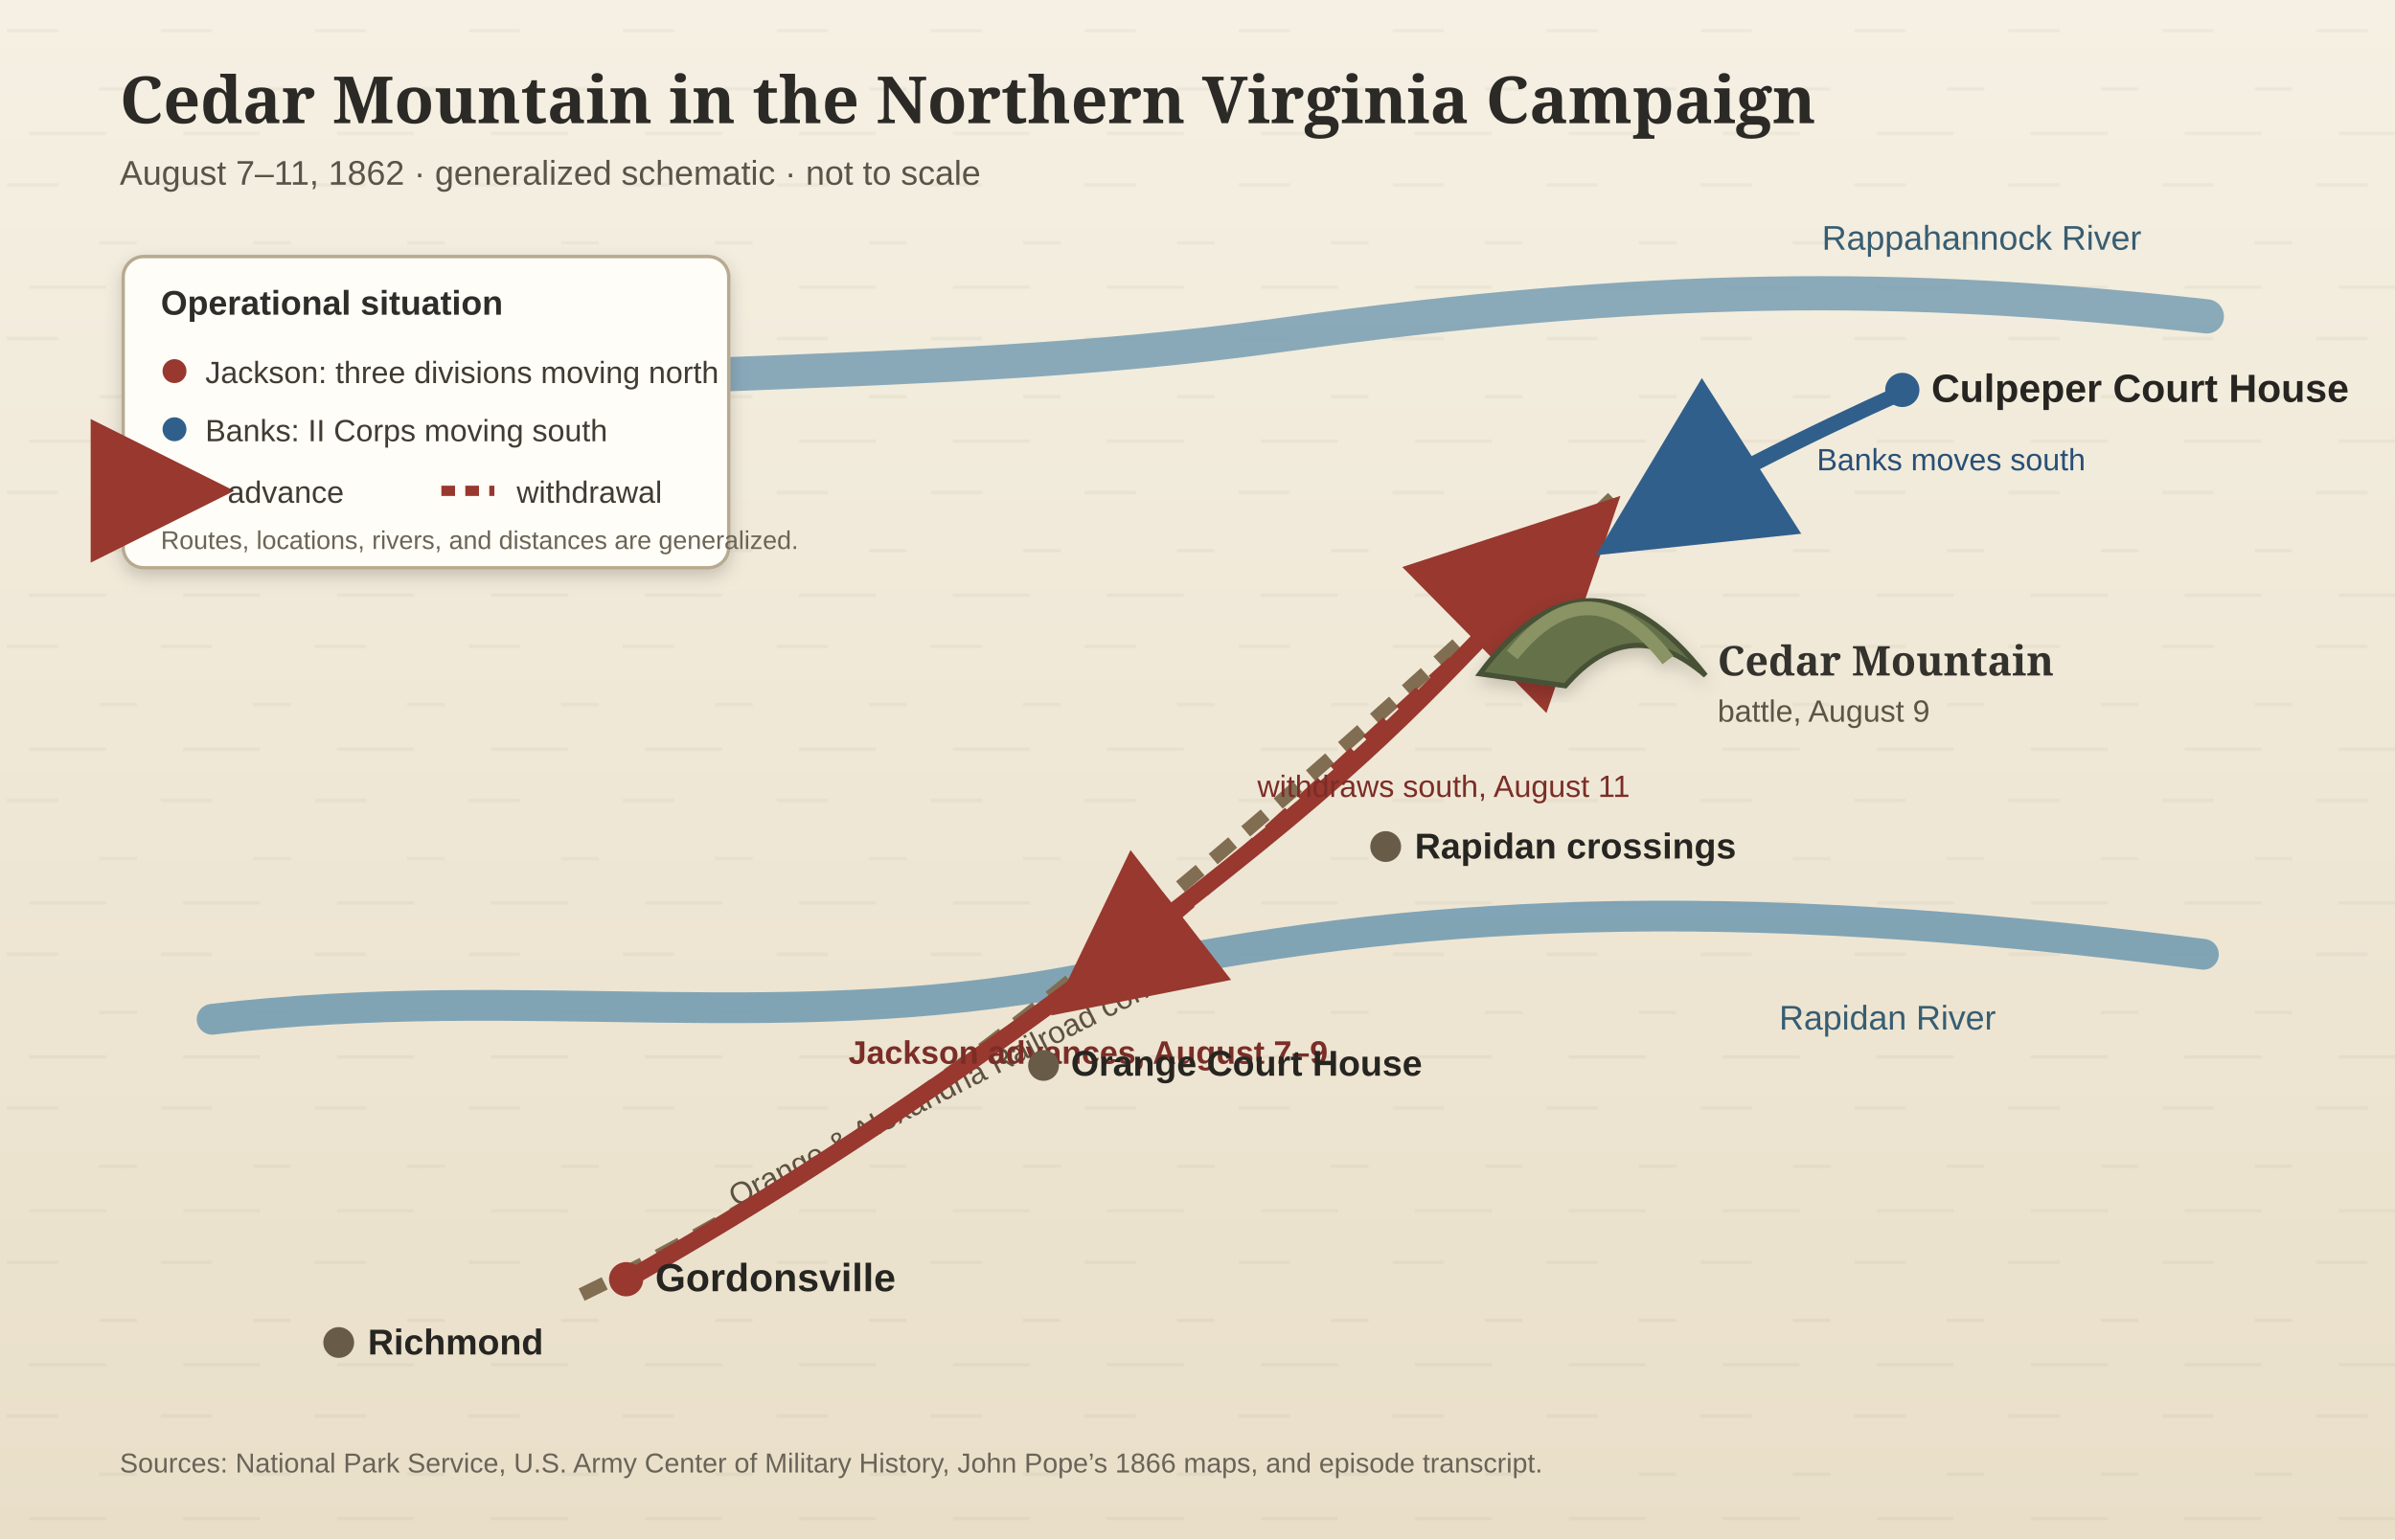
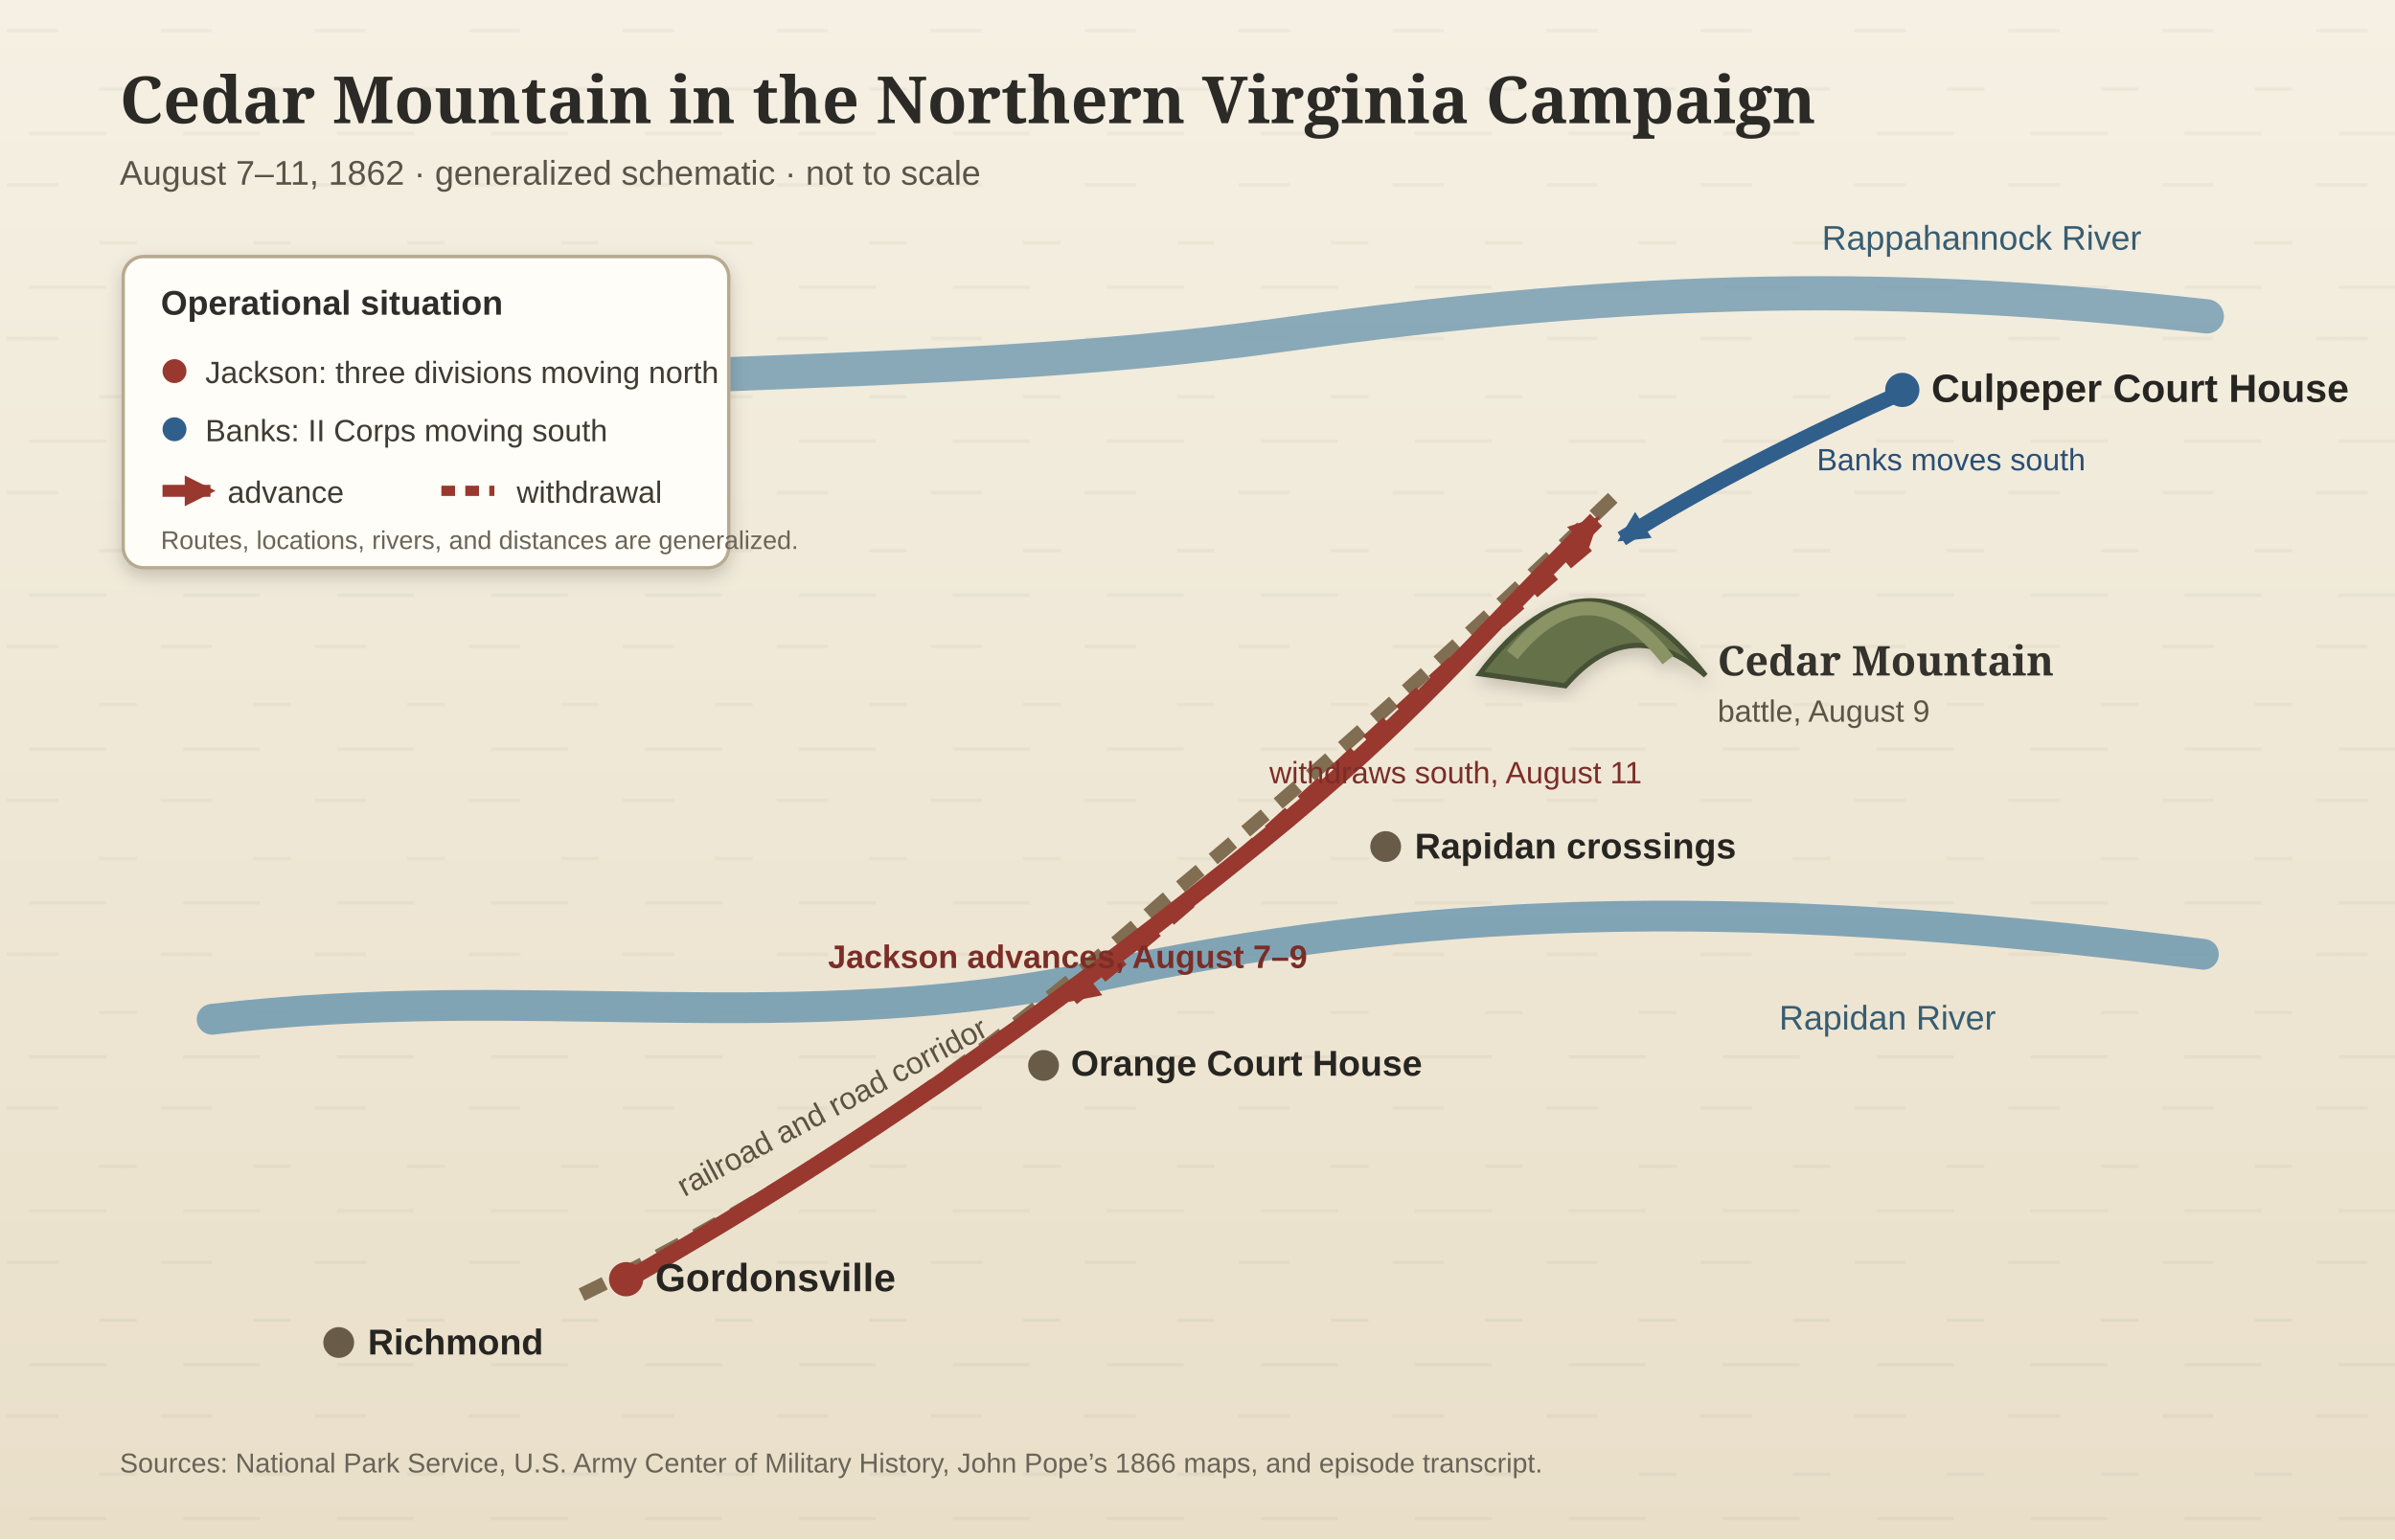
<svg xmlns="http://www.w3.org/2000/svg" width="1400" height="900" viewBox="0 0 1400 900" role="img" aria-labelledby="title desc">
  <defs>
    <linearGradient id="paper" x1="0" y1="0" x2="0" y2="1">
      <stop stop-color="#f5f0e3" />
      <stop offset="1" stop-color="#e9dfc9" />
    </linearGradient>
    <pattern id="grain" width="90" height="90" patternUnits="userSpaceOnUse">
      <path d="M4 18h30M58 52h22M17 78h45" stroke="#7e725d" stroke-opacity=".07" stroke-width="2" />
    </pattern>
-     <marker id="redArrow" markerWidth="12" markerHeight="12" refX="10" refY="6" orient="auto">
-       <path d="M0 0l12 6-12 6z" fill="#98382f" />
+     <marker id="redArrow" markerWidth="18" markerHeight="18" refX="15" refY="9" orient="auto" markerUnits="userSpaceOnUse" viewBox="0 0 18 18">
+       <path d="M0 0l18 9-18 9z" fill="#98382f" />
    </marker>
-     <marker id="blueArrow" markerWidth="12" markerHeight="12" refX="10" refY="6" orient="auto">
-       <path d="M0 0l12 6-12 6z" fill="#315f8c" />
+     <marker id="blueArrow" markerWidth="18" markerHeight="18" refX="15" refY="9" orient="auto" markerUnits="userSpaceOnUse" viewBox="0 0 18 18">
+       <path d="M0 0l18 9-18 9z" fill="#315f8c" />
    </marker>
    <filter id="shadow" x="-20%" y="-20%" width="140%" height="140%">
      <feDropShadow dx="0" dy="4" stdDeviation="5" flood-opacity=".18" />
    </filter>
  </defs>
  <rect width="1400" height="900" fill="url(#paper)" />
  <rect width="1400" height="900" fill="url(#grain)" />
  <text x="70" y="72" font-family="Georgia,serif" font-size="38" font-weight="700" fill="#2c2a26">Cedar Mountain in the Northern Virginia Campaign</text>
  <text x="70" y="108" font-family="Arial,sans-serif" font-size="20" fill="#595448">August 7–11, 1862 · generalized schematic · not to scale</text>
  <path d="M108 245 C330 210 532 226 748 196 S1110 165 1290 185" fill="none" stroke="#6f99b0" stroke-width="20" stroke-linecap="round" opacity=".8" />
  <path d="M124 596 C310 574 465 608 645 570 S1005 522 1288 558" fill="none" stroke="#6f99b0" stroke-width="18" stroke-linecap="round" opacity=".85" />
  <text x="1065" y="146" font-family="Arial,sans-serif" font-size="20" fill="#375d72">Rappahannock River</text>
  <text x="1040" y="602" font-family="Arial,sans-serif" font-size="20" fill="#375d72">Rapidan River</text>
  <path d="M340 757 Q520 670 681 526 Q820 410 947 287" fill="none" stroke="#816d51" stroke-width="8" stroke-dasharray="15 10" />
-   <text x="430" y="706" transform="rotate(-27 430 706)" font-family="Arial,sans-serif" font-size="18" fill="#5d513f">Orange &amp; Alexandria Railroad corridor</text>
+   <text x="400" y="700" transform="rotate(-28 400 700)" font-family="Arial,sans-serif" font-size="18" fill="#5d513f">railroad and road corridor</text>
  <path d="M367 748 C515 664 640 571 735 494 S856 380 933 304" fill="none" stroke="#98382f" stroke-width="10" marker-end="url(#redArrow)" />
  <path d="M928 319 C820 409 729 505 627 584" fill="none" stroke="#98382f" stroke-width="8" stroke-dasharray="16 10" marker-end="url(#redArrow)" />
-   <text x="496" y="622" font-family="Arial,sans-serif" font-size="19" font-weight="700" fill="#7b2d27">Jackson advances, August 7–9</text>
-   <text x="735" y="466" font-family="Arial,sans-serif" font-size="18" fill="#7b2d27">withdraws south, August 11</text>
+   <text x="484" y="566" font-family="Arial,sans-serif" font-size="19" font-weight="700" fill="#7b2d27">Jackson advances, August 7–9</text>
+   <text x="742" y="458" font-family="Arial,sans-serif" font-size="18" fill="#7b2d27">withdraws south, August 11</text>
  <path d="M1115 228 C1055 255 995 285 948 315" fill="none" stroke="#315f8c" stroke-width="9" marker-end="url(#blueArrow)" />
  <text x="1062" y="275" font-family="Arial,sans-serif" font-size="18" fill="#294f77">Banks moves south</text>
  <g filter="url(#shadow)">
    <path d="M865 394 Q929 308 997 395 Q953 357 915 401Z" fill="#65714a" stroke="#465136" stroke-width="3" />
    <path d="M884 383 Q929 327 975 386" fill="none" stroke="#899363" stroke-width="8" />
  </g>
  <text x="1004" y="395" font-family="Georgia,serif" font-size="24" font-weight="700" fill="#34322d">Cedar Mountain</text>
  <text x="1004" y="422" font-family="Arial,sans-serif" font-size="18" fill="#5c5547">battle, August 9</text>
  <g font-family="Arial,sans-serif" fill="#262521">
    <circle cx="1112" cy="228" r="10" fill="#315f8c" />
    <text x="1129" y="235" font-size="23" font-weight="700">Culpeper Court House</text>
    <circle cx="810" cy="495" r="9" fill="#685c49" />
    <text x="827" y="502" font-size="21" font-weight="700">Rapidan crossings</text>
    <circle cx="610" cy="623" r="9" fill="#685c49" />
    <text x="626" y="629" font-size="21" font-weight="700">Orange Court House</text>
    <circle cx="366" cy="748" r="10" fill="#98382f" />
    <text x="383" y="755" font-size="23" font-weight="700">Gordonsville</text>
    <circle cx="198" cy="785" r="9" fill="#685c49" />
    <text x="215" y="792" font-size="21" font-weight="700">Richmond</text>
  </g>
  <g transform="translate(72 150)" font-family="Arial,sans-serif">
    <rect width="354" height="182" rx="12" fill="#fffdf7" stroke="#b7aa91" stroke-width="2" filter="url(#shadow)" />
    <text x="22" y="34" font-size="20" font-weight="700" fill="#2f2d29">Operational situation</text>
    <circle cx="30" cy="67" r="7" fill="#98382f" />
    <text x="48" y="74" font-size="18" fill="#403c34">Jackson: three divisions moving north</text>
    <circle cx="30" cy="101" r="7" fill="#315f8c" />
    <text x="48" y="108" font-size="18" fill="#403c34">Banks: II Corps moving south</text>
    <path d="M23 137h28" stroke="#98382f" stroke-width="7" marker-end="url(#redArrow)" />
    <text x="61" y="144" font-size="18" fill="#403c34">advance</text>
    <path d="M186 137h31" stroke="#98382f" stroke-width="6" stroke-dasharray="8 6" />
    <text x="230" y="144" font-size="18" fill="#403c34">withdrawal</text>
    <text x="22" y="171" font-size="15" fill="#6b6457">Routes, locations, rivers, and distances are generalized.</text>
  </g>
  <text x="70" y="861" font-family="Arial,sans-serif" font-size="16" fill="#6a6358">Sources: National Park Service, U.S. Army Center of Military History, John Pope’s 1866 maps, and episode transcript.</text>
</svg>
